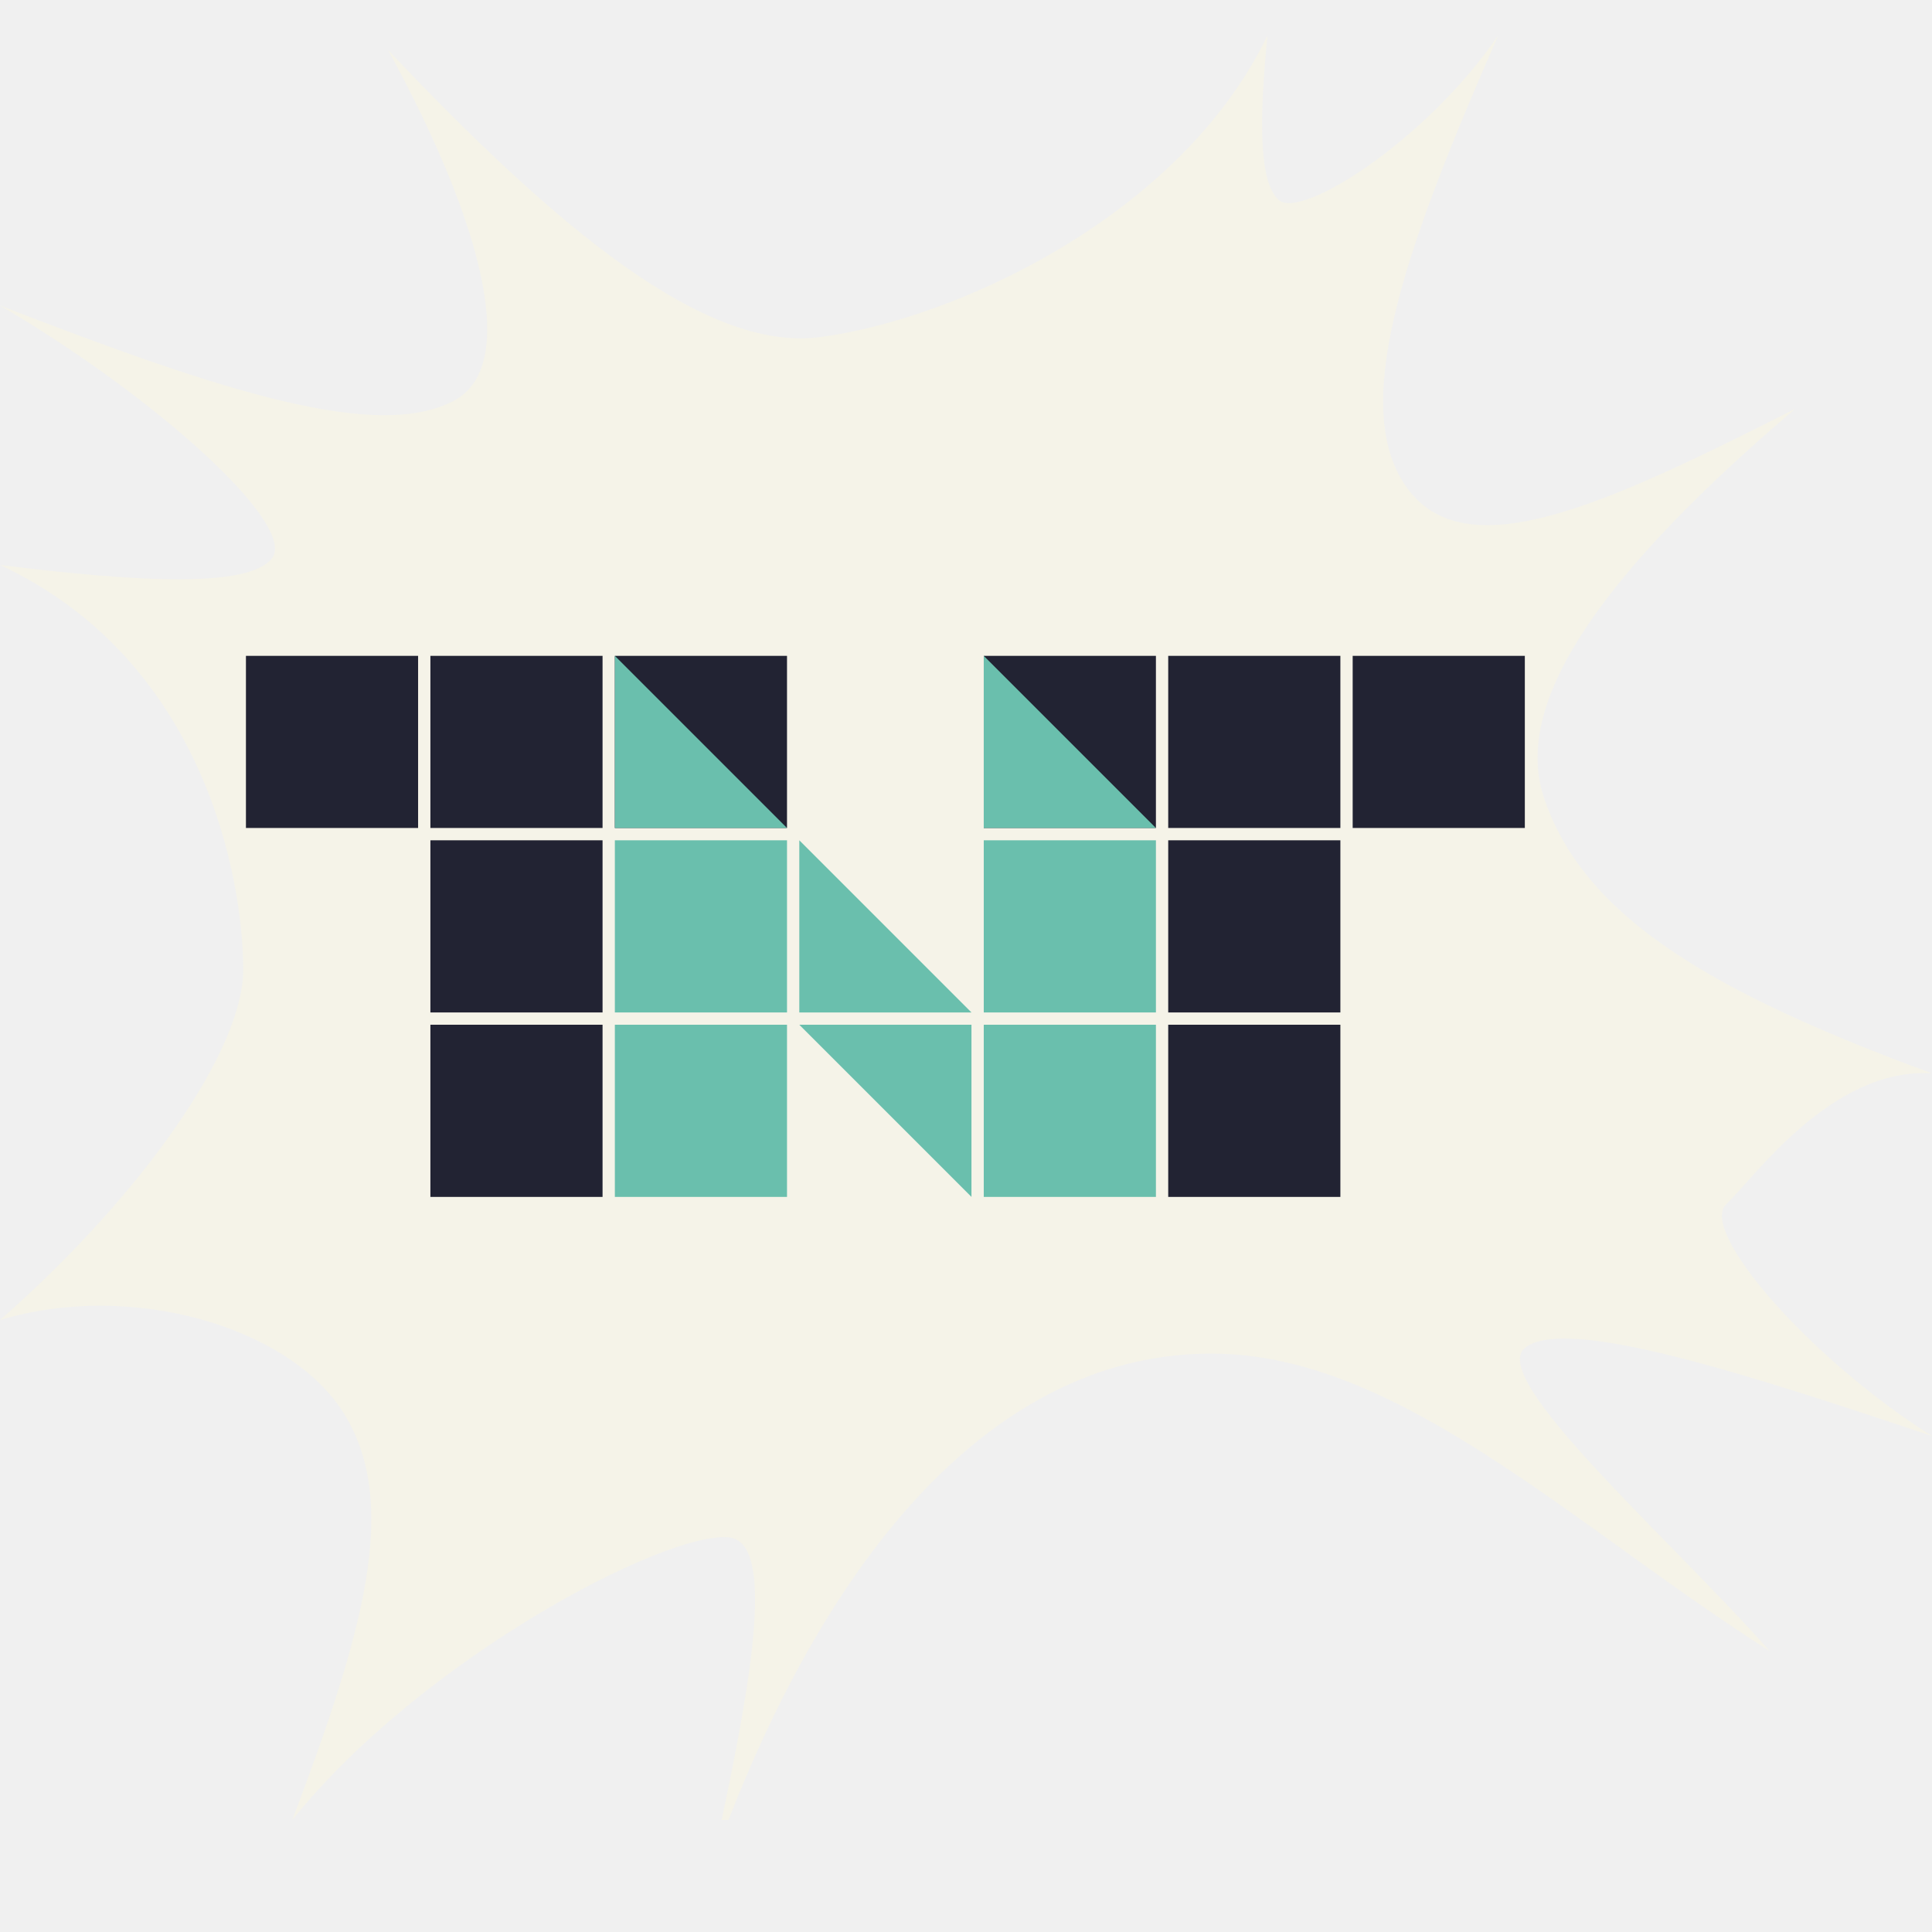
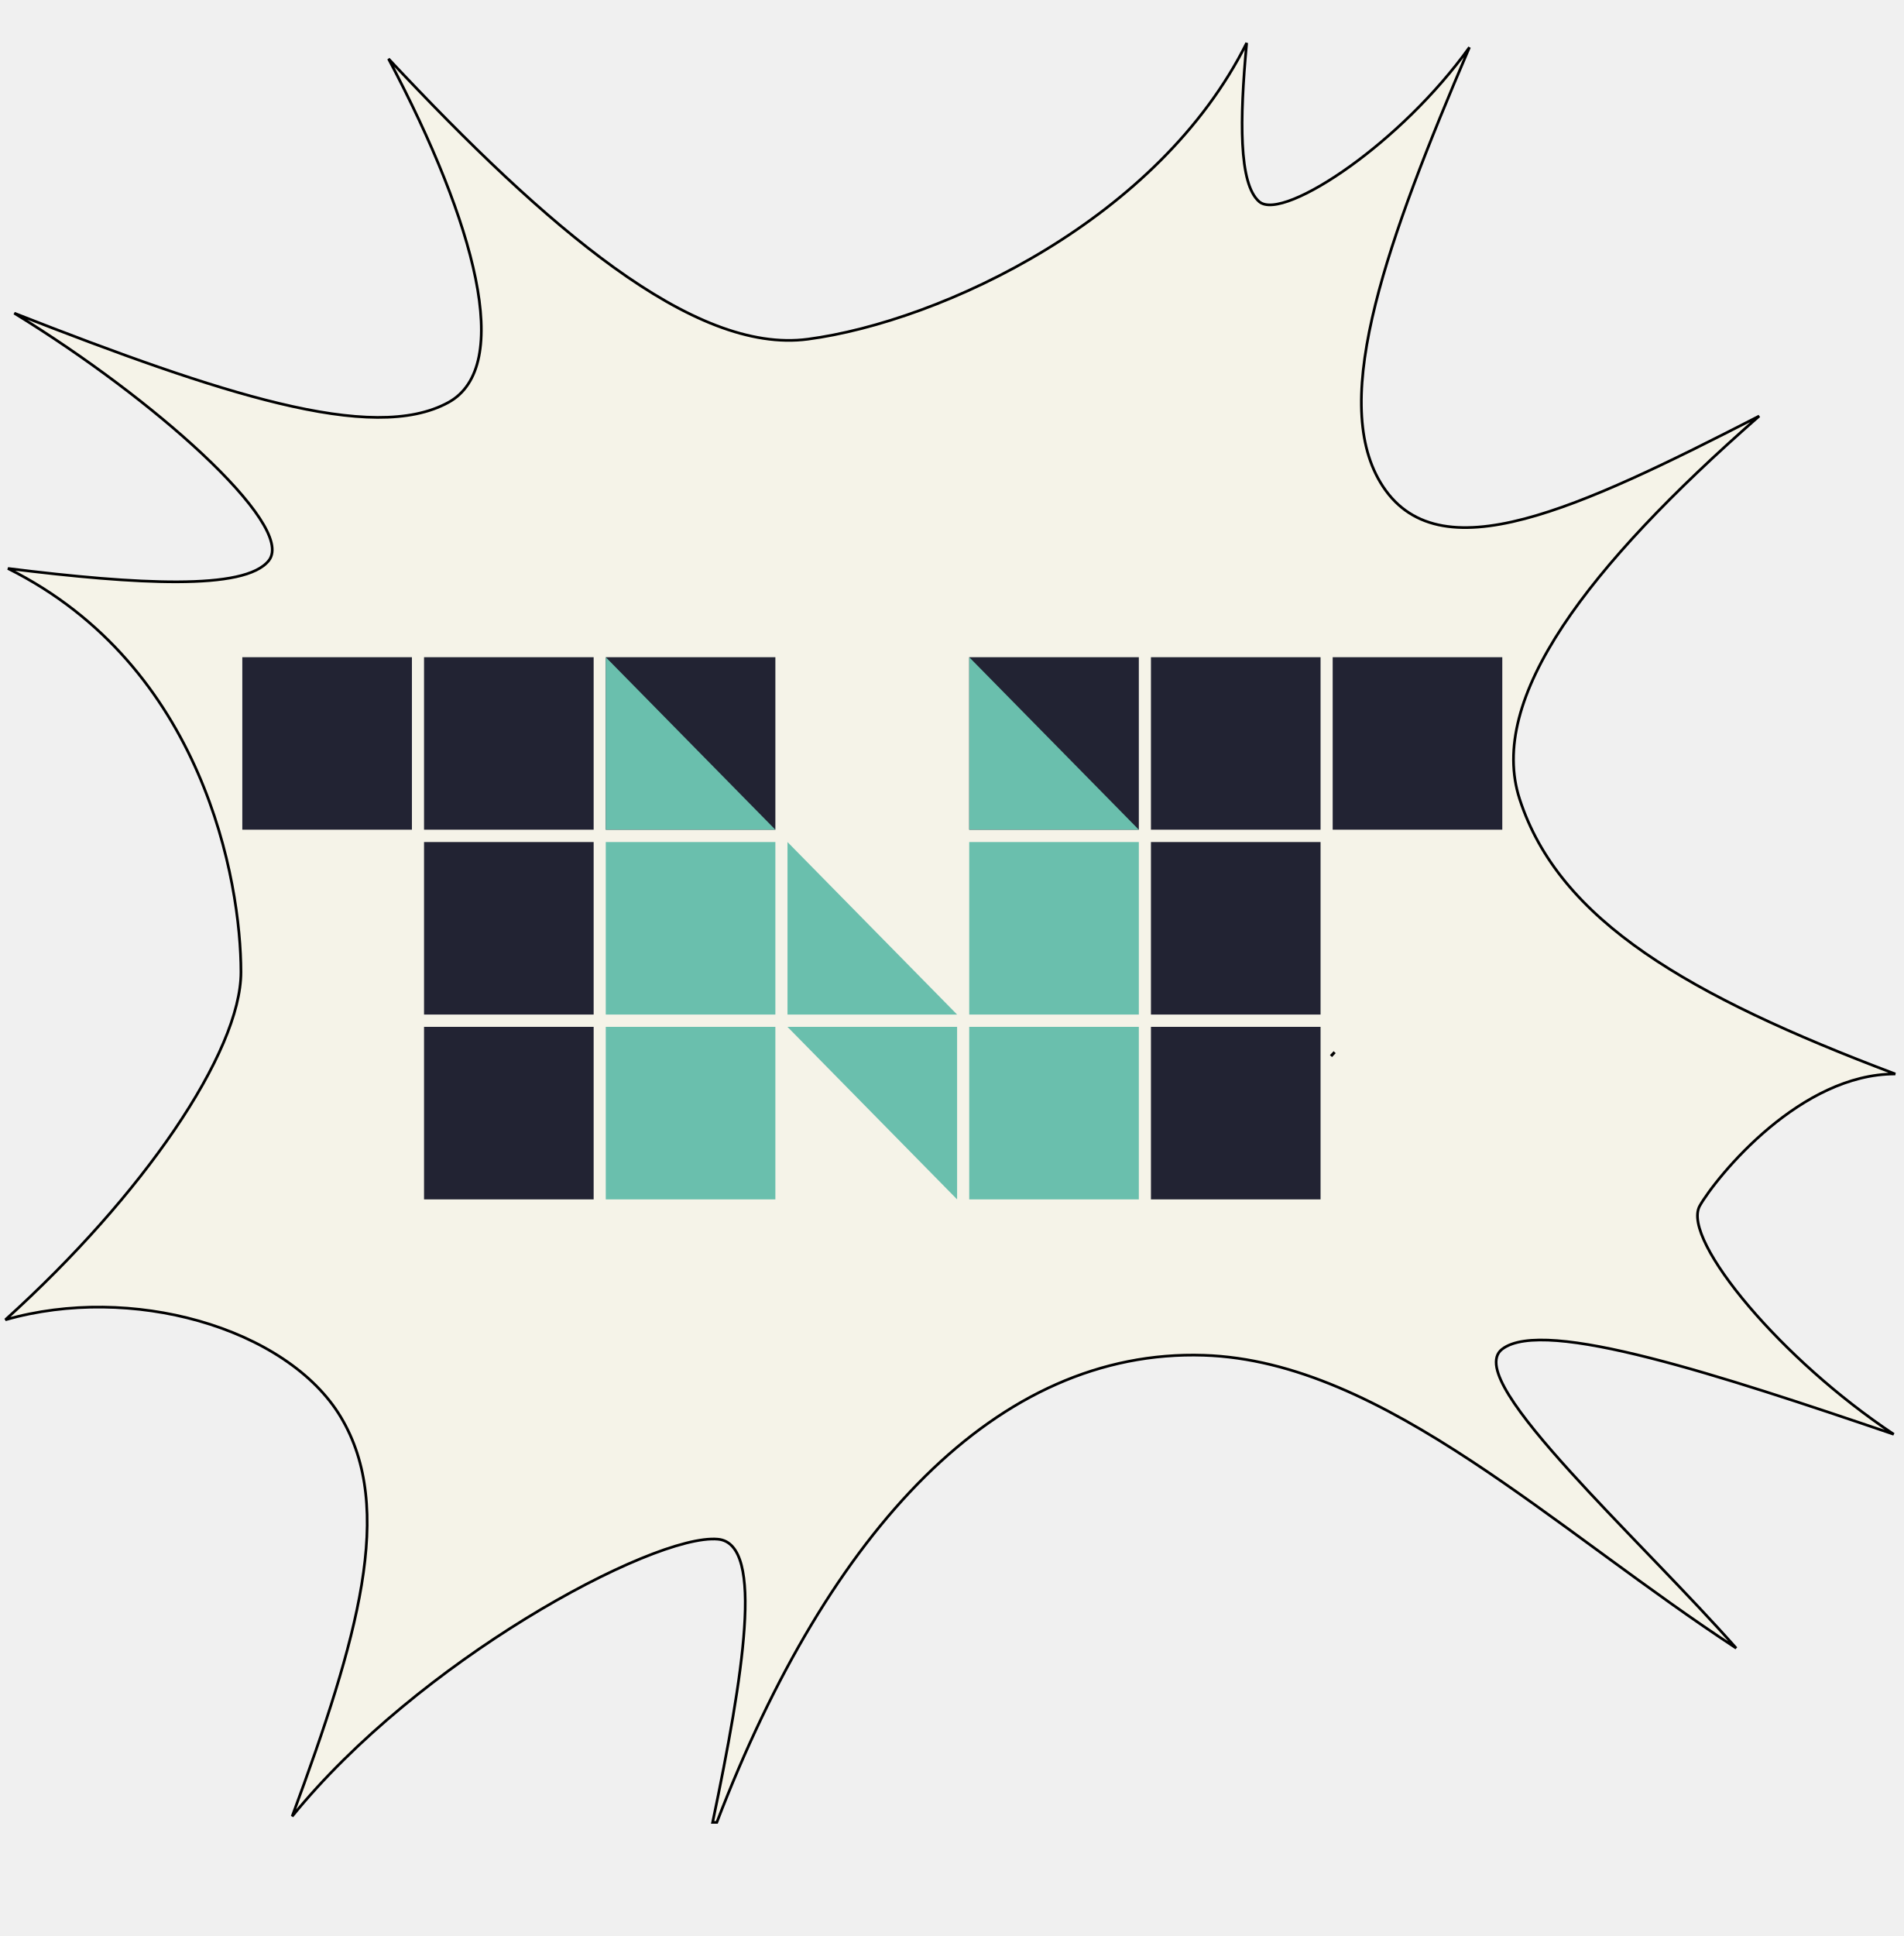
- <svg xmlns="http://www.w3.org/2000/svg" width="707" height="707" viewBox="0 0 707 707" fill="none">
-   <path d="M707 392.793C626.732 363.241 579.468 335.659 564.919 291.674C552.983 255.57 588.983 207.534 656.859 149.648C585.963 185.531 533.785 209.903 513.125 175.879C494.574 145.331 515.354 88.086 548.214 13.022C521.993 51.34 476.287 80.405 467.994 73.233C460.78 66.968 460.684 44.434 463.823 13.022C431.755 79.365 349.282 116.93 300.028 123.372C257.941 128.884 203.462 83.216 142.081 18.401C177.026 82.464 189.872 133.842 166.312 146.526C138.462 161.535 82.641 143.848 0 111.794C56.851 145.132 109.221 192.304 99.442 204.413C90.862 215.038 51.698 213.201 0 206.737C74.803 241.624 89 321.486 89 355C89 383.821 52.993 436.446 0 483.065C47.816 468.588 106.489 485.345 126.19 517.797C146.299 550.891 132.805 597.731 106.968 666C153.897 607.449 242.793 560.498 266.593 562.579C283.442 564.04 275.581 611.832 264.076 666H266.593C308.369 558.749 370.733 493.027 447.094 495.417C514.108 497.542 577.694 559.834 647.656 604.24C611.081 562.911 543.708 504.05 558.232 493.093C573.5 481.56 638.932 502.656 707 525.501C662.348 497.365 621.291 450.259 631.789 440.586C641.233 431.886 670.042 390.425 707 392.793Z" fill="#F5F3E8" />
+ <svg xmlns="http://www.w3.org/2000/svg" width="707" height="719" viewBox="0 0 707 719" fill="none">
+   <path d="M494.687 391.833L494.735 391.878L495.419 391.149L495.371 391.104L494.687 391.833ZM653.429 154.514C620.994 182.907 596.081 208.963 580.543 232.437C564.52 256.644 558.405 278.204 564.444 296.78L564.919 296.625L564.444 296.78C571.762 319.28 587.302 337.556 611.031 353.958C634.187 369.965 665.169 384.206 703.978 398.858C686.46 398.814 670.124 408.09 657.357 418.7C643.846 429.93 634.242 442.728 631.354 447.817C630.425 449.455 630.283 451.613 630.753 454.12C631.225 456.634 632.324 459.561 633.958 462.794C637.228 469.263 642.682 477.036 649.729 485.312C663.123 501.041 682.325 518.65 703.392 532.661C670.672 521.512 638.746 510.902 612.939 504.346C599.541 500.943 587.772 498.627 578.385 497.898C573.691 497.534 569.577 497.566 566.144 498.063C562.716 498.56 559.93 499.528 557.928 501.066C555.909 502.614 555.369 504.994 555.913 507.887C556.454 510.764 558.076 514.243 560.509 518.177C565.38 526.055 573.61 535.925 583.411 546.732C592.027 556.232 601.876 566.477 611.756 576.756C613.121 578.176 614.487 579.597 615.85 581.016C626.121 591.71 636.246 602.335 644.888 612.1C628.468 601.353 612.392 589.661 596.522 578.052C595.573 577.358 594.625 576.664 593.678 575.971C577.807 564.358 562.135 552.89 546.544 542.619C513.51 520.857 480.762 504.412 447.11 503.326L447.094 503.826L447.11 503.326C370.475 500.886 308.037 567.891 266.249 676.804H264.692C270.388 649.487 275.176 623.77 276.466 604.649C277.116 595.025 276.883 587.023 275.41 581.317C273.938 575.617 271.17 572.029 266.637 571.63C263.58 571.358 259.524 571.888 254.703 573.113C249.873 574.339 244.242 576.272 238.02 578.833C225.576 583.954 210.742 591.599 195.192 601.167C164.942 619.781 131.937 645.705 108.518 674.565C120.904 641.123 130.319 612.761 134.302 588.612C138.401 563.759 136.759 543.3 126.619 526.33C116.681 509.681 96.955 497.113 73.774 490.547C51.267 484.172 25.436 483.433 1.984 490.153C27.78 466.858 49.459 442.168 64.786 419.639C80.421 396.656 89.5 375.841 89.5 361.025C89.5 327.294 75.629 247.384 2.94 211.121C27.552 214.191 49.208 216.141 65.892 216.082C74.571 216.051 81.926 215.476 87.661 214.223C93.377 212.975 97.578 211.034 99.834 208.193C101.187 206.489 101.422 204.214 100.795 201.575C100.169 198.938 98.669 195.866 96.443 192.464C91.988 185.656 84.549 177.414 75.049 168.518C57.169 151.774 31.917 132.648 5.299 116.313C44.209 131.571 77.02 143.411 103.586 149.787C131.361 156.452 152.448 157.182 166.552 149.452C172.604 146.139 176.286 140.307 177.87 132.473C179.451 124.651 178.95 114.8 176.626 103.358C172.137 81.257 160.819 53.086 144.306 21.83C174.043 53.596 202.152 80.677 227.997 99.316C254.574 118.482 278.852 128.791 300.094 125.961C324.797 122.676 357.794 111.461 388.631 92.625C418.707 74.254 446.767 48.609 463.061 15.95C461.671 30.756 461.022 43.53 461.526 53.475C461.794 58.753 462.387 63.253 463.375 66.845C464.361 70.429 465.754 73.165 467.663 74.851L467.664 74.851C468.851 75.896 470.641 76.227 472.791 76.035C474.953 75.843 477.572 75.116 480.526 73.929C486.437 71.555 493.784 67.302 501.673 61.614C516.355 51.029 532.979 35.428 545.812 17.571C530.269 53.879 517.622 85.999 510.905 112.91C503.917 140.909 503.311 163.405 512.696 179.121C517.931 187.889 525.182 192.912 534.222 194.913C543.237 196.91 554.001 195.895 566.281 192.67C589.984 186.443 619.53 171.922 653.429 154.514Z" fill="#F5F3E8" stroke="black" />
  <g clip-path="url(#clip0_79_96)">
-     <path d="M490.5 375H427.5V438H490.5V375Z" fill="#222333" />
-     <path d="M490.5 307.5H427.5V370.5H490.5V307.5Z" fill="#222333" />
-     <path d="M490.5 240H427.5V303H490.5V240Z" fill="#222333" />
-     <path d="M423 240H360V303H423V240Z" fill="#222333" />
-     <path d="M558 240H495V303H558V240Z" fill="#222333" />
-     <path fill-rule="evenodd" clip-rule="evenodd" d="M360 240L423 303H360V240Z" fill="#6ABFAD" />
-     <path d="M288 307.5H225V370.5H288V307.5Z" fill="#6ABFAD" />
-     <path d="M288 375H225V438H288V375Z" fill="#6ABFAD" />
-     <path fill-rule="evenodd" clip-rule="evenodd" d="M292.5 375H355.5V438L292.5 375Z" fill="#6ABFAD" />
-     <path fill-rule="evenodd" clip-rule="evenodd" d="M292.5 307.5L355.5 370.5H292.5V307.5Z" fill="#6ABFAD" />
-     <path d="M423 307.5H360V370.5H423V307.5Z" fill="#6ABFAD" />
-     <path d="M423 375H360V438H423V375Z" fill="#6ABFAD" />
-     <path d="M220.5 375H157.5V438H220.5V375Z" fill="#222333" />
-     <path d="M220.5 307.5H157.5V370.5H220.5V307.5Z" fill="#222333" />
-     <path d="M220.5 240H157.5V303H220.5V240Z" fill="#222333" />
-     <path d="M153 240H90V303H153V240Z" fill="#222333" />
-     <path d="M288 240H225V303H288V240Z" fill="#222333" />
-     <path fill-rule="evenodd" clip-rule="evenodd" d="M225 240L288 303H225V240Z" fill="#6ABFAD" />
+     <path d="M490.5 381.365H427.5V445.434H490.5V381.365Z" fill="#222333" />
+     <path d="M490.5 312.719H427.5V376.789H490.5V312.719Z" fill="#222333" />
+     <path d="M490.5 244.073H427.5V308.143H490.5V244.073Z" fill="#222333" />
+     <path d="M423 244.073H360V308.143H423V244.073Z" fill="#222333" />
+     <path d="M558 244.073H495V308.143H558V244.073Z" fill="#222333" />
+     <path fill-rule="evenodd" clip-rule="evenodd" d="M360 244.073L423 308.143H360V244.073Z" fill="#6ABFAD" />
+     <path d="M288 312.719H225V376.789H288V312.719Z" fill="#6ABFAD" />
+     <path d="M288 381.365H225V445.434H288V381.365Z" fill="#6ABFAD" />
+     <path fill-rule="evenodd" clip-rule="evenodd" d="M292.5 381.365H355.5V445.434L292.5 381.365Z" fill="#6ABFAD" />
+     <path fill-rule="evenodd" clip-rule="evenodd" d="M292.5 312.719L355.5 376.789H292.5V312.719Z" fill="#6ABFAD" />
+     <path d="M423 312.719H360V376.789H423V312.719Z" fill="#6ABFAD" />
+     <path d="M423 381.365H360V445.434H423V381.365Z" fill="#6ABFAD" />
+     <path d="M220.5 381.365H157.5V445.434H220.5V381.365Z" fill="#222333" />
+     <path d="M220.5 312.719H157.5V376.789H220.5V312.719Z" fill="#222333" />
+     <path d="M220.5 244.073H157.5V308.143H220.5V244.073Z" fill="#222333" />
+     <path d="M153 244.073H90V308.143H153V244.073Z" fill="#222333" />
+     <path d="M288 244.073H225V308.143H288V244.073Z" fill="#222333" />
+     <path fill-rule="evenodd" clip-rule="evenodd" d="M225 244.073L288 308.143H225V244.073Z" fill="#6ABFAD" />
  </g>
  <defs>
    <clipPath id="clip0_79_96">
-       <rect width="468" height="198" fill="white" transform="translate(90 240)" />
+       <rect width="468" height="201.361" fill="white" transform="translate(90 244.073)" />
    </clipPath>
  </defs>
</svg>
